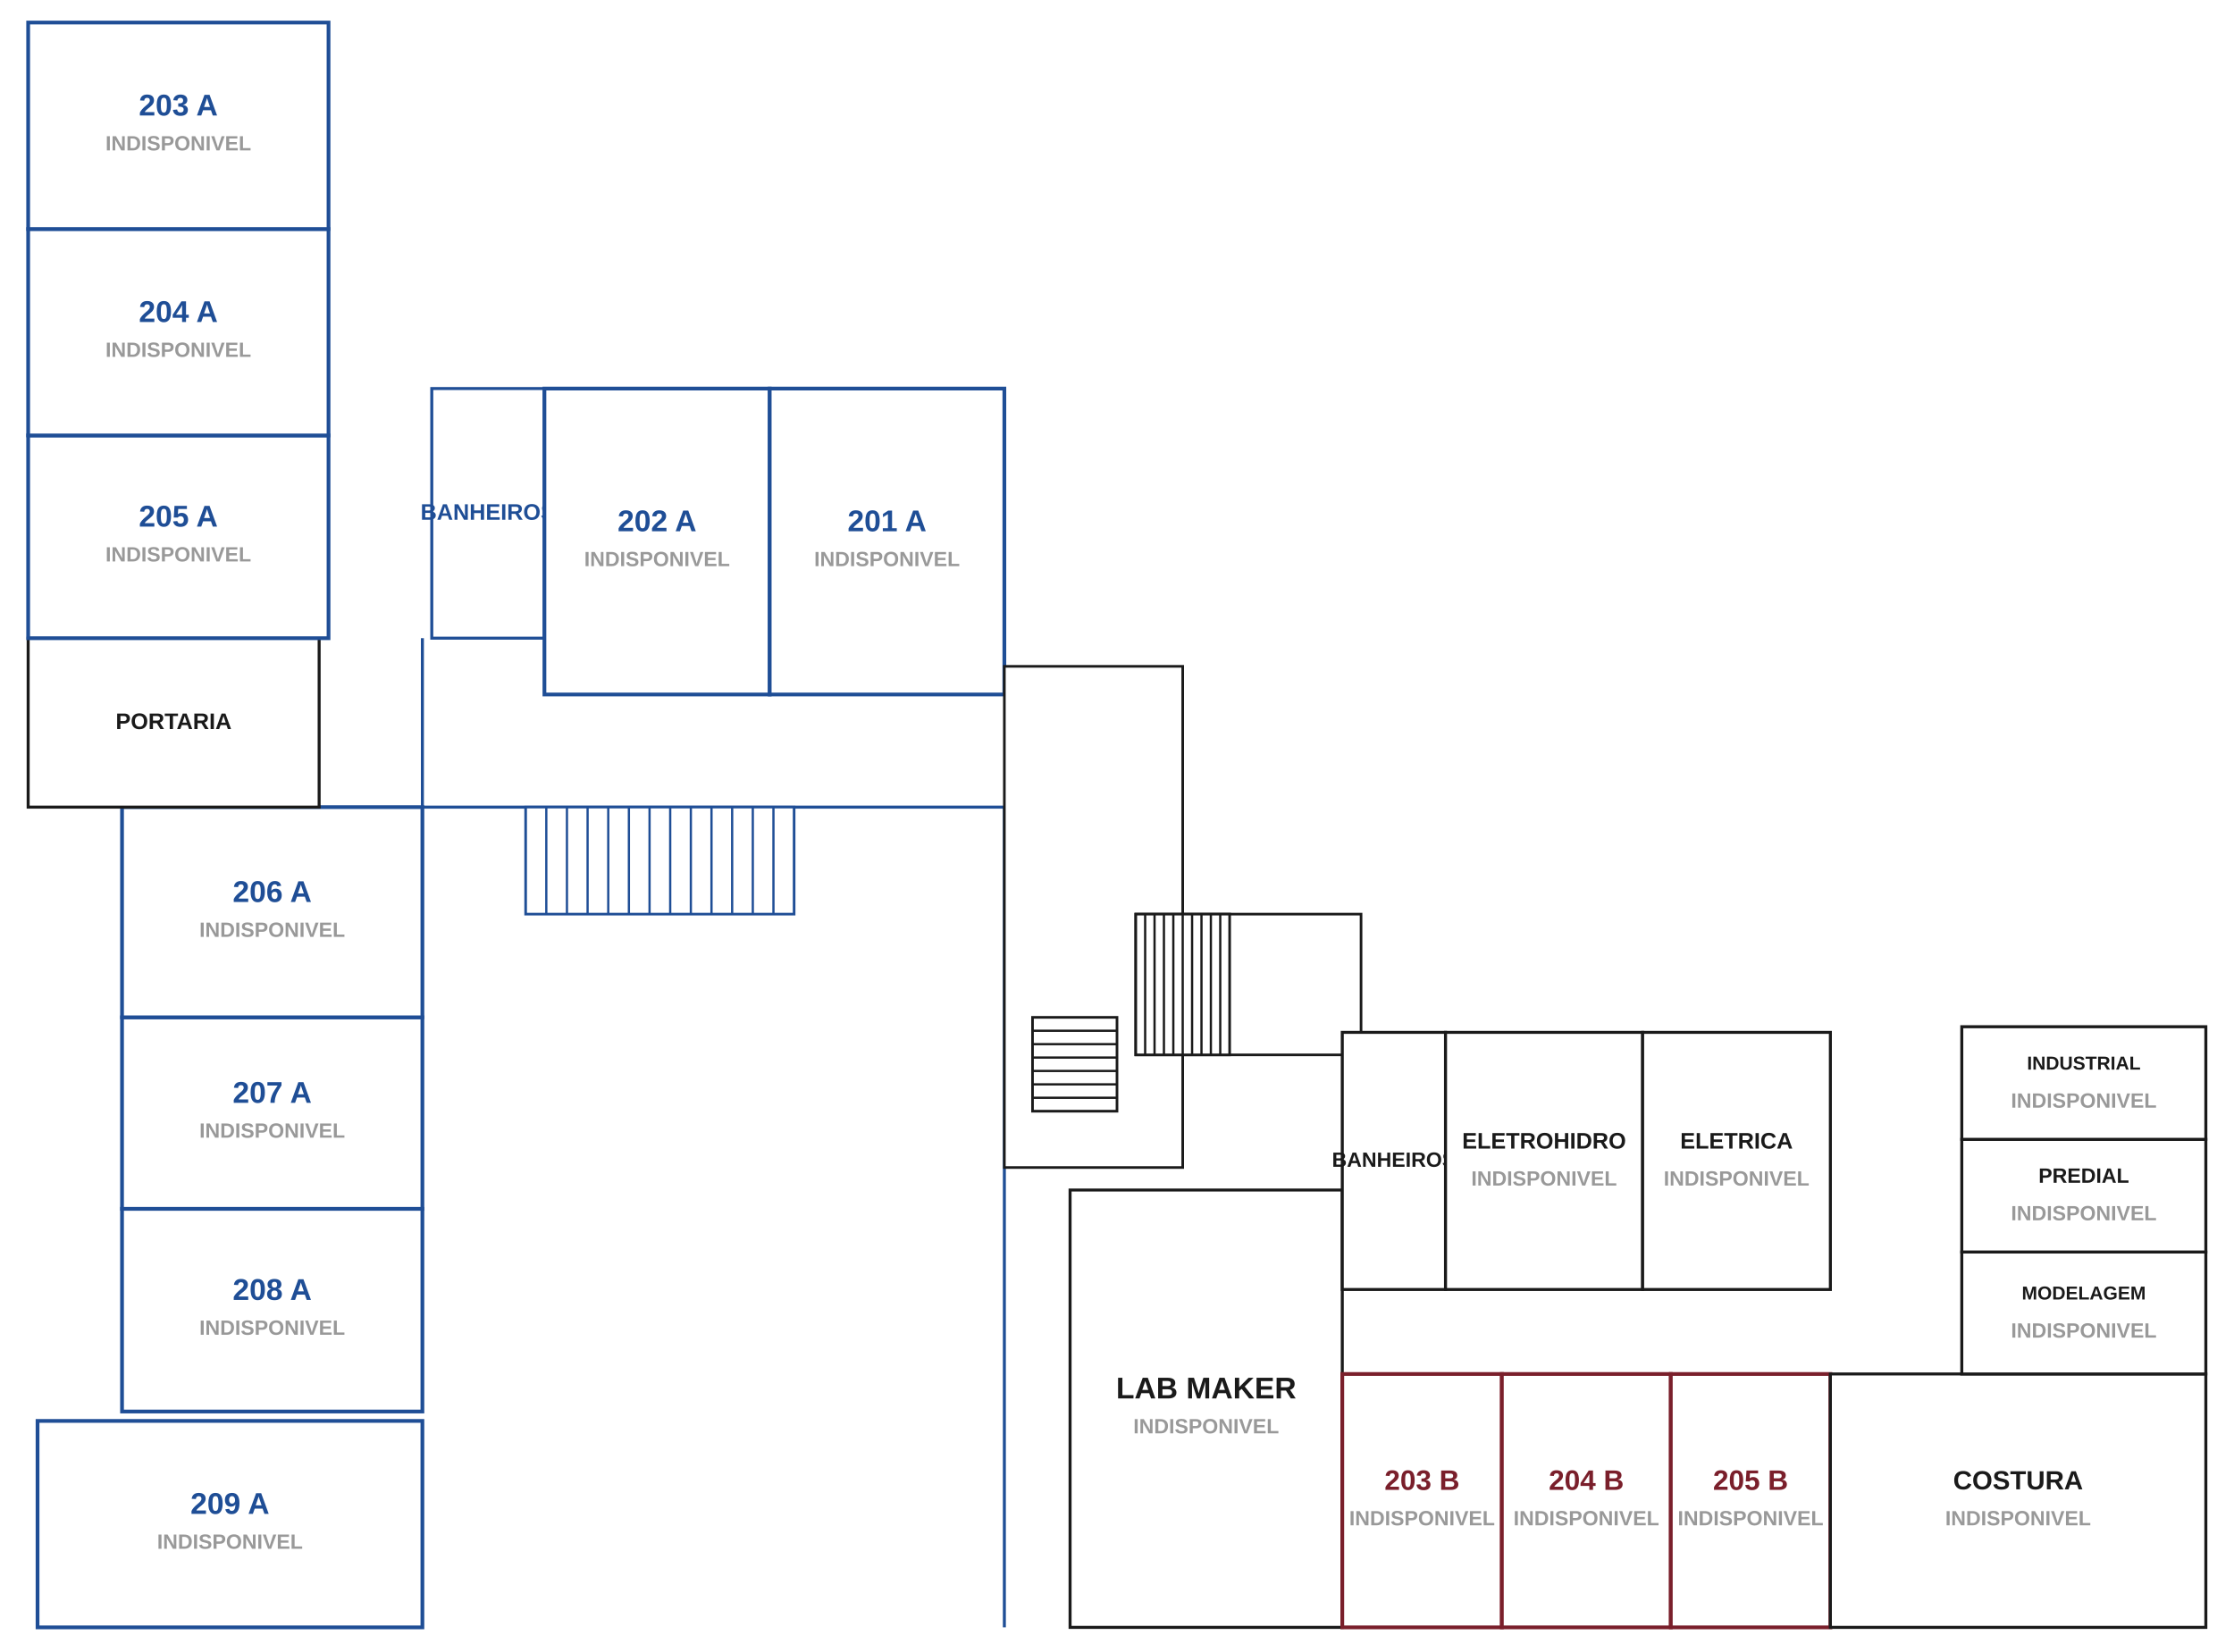
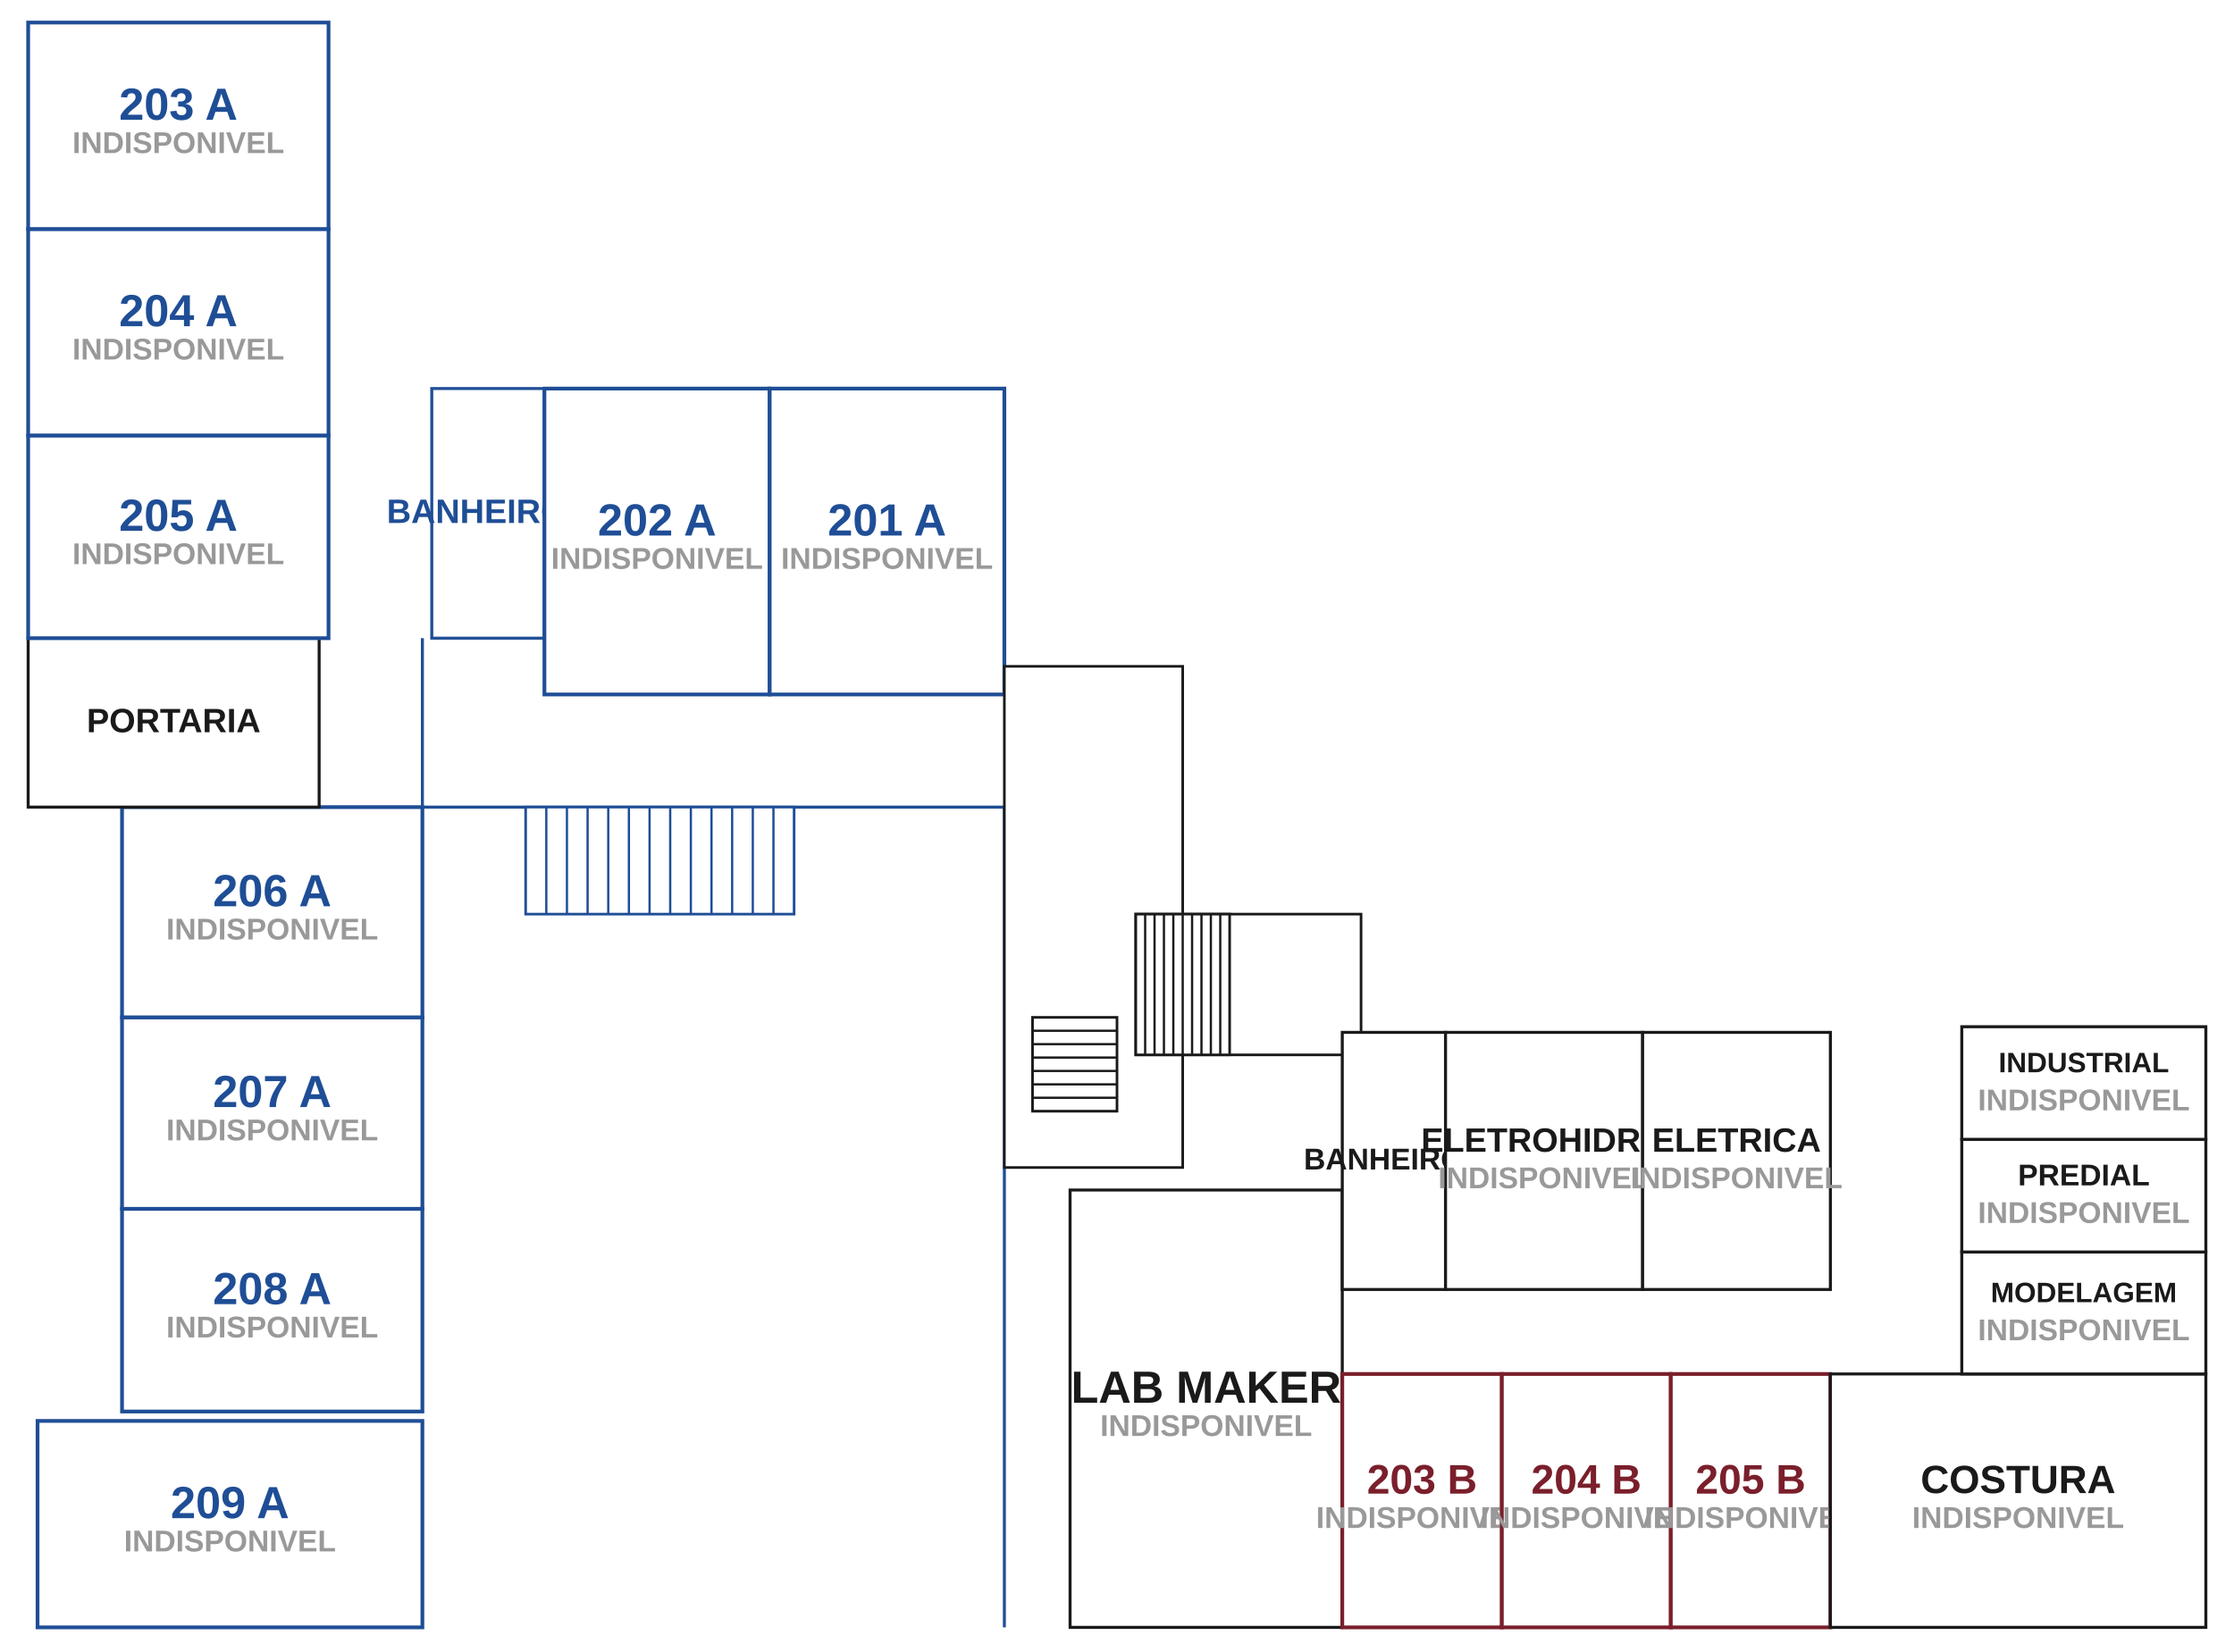
<svg xmlns="http://www.w3.org/2000/svg" viewBox="55 15 1190 880" width="1190" height="880" preserveAspectRatio="xMidYMid meet" font-family="Arial, Helvetica, sans-serif">
  <rect x="0" y="0" width="1280" height="907" fill="white" />
  <g transform="translate(186.5,-186.5) rotate(-90 453.5 640.0)">
    <g id="LAB209A" class="sala-svg lab-room indisponivel">
      <rect x="25" y="75" width="110" height="205" fill="white" stroke="#1f4e96" stroke-width="2" class="lab-rect" />
-       <text x="90.0" y="177.5" fill="#1f4e96" font-size="16" font-weight="bold" font-family="Arial, Helvetica, sans-serif" text-anchor="middle" dominant-baseline="middle" transform="rotate(90 90.0 177.5)">209 A</text>
-       <text id="status-LAB209A" class="status-label" x="70.0" y="177.5" fill="#999" font-size="11" font-weight="bold" font-family="Arial, Helvetica, sans-serif" text-anchor="middle" dominant-baseline="middle" transform="rotate(90 70.0 177.5)">INDISPONIVEL</text>
-       <text id="instrutor-LAB209A" class="instrutor-label" x="54.0" y="177.5" fill="#999" font-size="9" font-family="Arial, Helvetica, sans-serif" text-anchor="middle" dominant-baseline="middle" transform="rotate(90 54.0 177.5)" />
+       <text x="90.0" y="177.5" fill="#1f4e96" font-size="24" font-weight="bold" font-family="Arial, Helvetica, sans-serif" text-anchor="middle" dominant-baseline="middle" transform="rotate(90 90.0 177.5)">209 A</text>
+       <text id="status-LAB209A" class="status-label" x="70.0" y="177.5" fill="#999" font-size="16" font-weight="bold" font-family="Arial, Helvetica, sans-serif" text-anchor="middle" dominant-baseline="middle" transform="rotate(90 70.0 177.5)">INDISPONIVEL</text>
+       <text id="instrutor-LAB209A" class="instrutor-label" x="54.0" y="177.5" fill="#999" font-size="14" font-family="Arial, Helvetica, sans-serif" text-anchor="middle" dominant-baseline="middle" transform="rotate(90 54.0 177.5)" />
    </g>
    <g id="LAB208A" class="sala-svg lab-room indisponivel">
      <rect x="140" y="120" width="108" height="160" fill="white" stroke="#1f4e96" stroke-width="2" class="lab-rect" />
-       <text x="204.0" y="200.0" fill="#1f4e96" font-size="16" font-weight="bold" font-family="Arial, Helvetica, sans-serif" text-anchor="middle" dominant-baseline="middle" transform="rotate(90 204.0 200.0)">208 A</text>
-       <text id="status-LAB208A" class="status-label" x="184.0" y="200.0" fill="#999" font-size="11" font-weight="bold" font-family="Arial, Helvetica, sans-serif" text-anchor="middle" dominant-baseline="middle" transform="rotate(90 184.0 200.0)">INDISPONIVEL</text>
-       <text id="instrutor-LAB208A" class="instrutor-label" x="168.0" y="200.0" fill="#999" font-size="9" font-family="Arial, Helvetica, sans-serif" text-anchor="middle" dominant-baseline="middle" transform="rotate(90 168.0 200.0)" />
+       <text x="204.0" y="200.0" fill="#1f4e96" font-size="24" font-weight="bold" font-family="Arial, Helvetica, sans-serif" text-anchor="middle" dominant-baseline="middle" transform="rotate(90 204.0 200.0)">208 A</text>
+       <text id="status-LAB208A" class="status-label" x="184.0" y="200.0" fill="#999" font-size="16" font-weight="bold" font-family="Arial, Helvetica, sans-serif" text-anchor="middle" dominant-baseline="middle" transform="rotate(90 184.0 200.0)">INDISPONIVEL</text>
+       <text id="instrutor-LAB208A" class="instrutor-label" x="168.0" y="200.0" fill="#999" font-size="14" font-family="Arial, Helvetica, sans-serif" text-anchor="middle" dominant-baseline="middle" transform="rotate(90 168.0 200.0)" />
    </g>
    <g id="LAB207A" class="sala-svg lab-room indisponivel">
      <rect x="248" y="120" width="102" height="160" fill="white" stroke="#1f4e96" stroke-width="2" class="lab-rect" />
-       <text x="309.0" y="200.0" fill="#1f4e96" font-size="16" font-weight="bold" font-family="Arial, Helvetica, sans-serif" text-anchor="middle" dominant-baseline="middle" transform="rotate(90 309.0 200.0)">207 A</text>
-       <text id="status-LAB207A" class="status-label" x="289.0" y="200.0" fill="#999" font-size="11" font-weight="bold" font-family="Arial, Helvetica, sans-serif" text-anchor="middle" dominant-baseline="middle" transform="rotate(90 289.0 200.0)">INDISPONIVEL</text>
-       <text id="instrutor-LAB207A" class="instrutor-label" x="273.0" y="200.0" fill="#999" font-size="9" font-family="Arial, Helvetica, sans-serif" text-anchor="middle" dominant-baseline="middle" transform="rotate(90 273.0 200.0)" />
+       <text x="309.0" y="200.0" fill="#1f4e96" font-size="24" font-weight="bold" font-family="Arial, Helvetica, sans-serif" text-anchor="middle" dominant-baseline="middle" transform="rotate(90 309.0 200.0)">207 A</text>
+       <text id="status-LAB207A" class="status-label" x="289.0" y="200.0" fill="#999" font-size="16" font-weight="bold" font-family="Arial, Helvetica, sans-serif" text-anchor="middle" dominant-baseline="middle" transform="rotate(90 289.0 200.0)">INDISPONIVEL</text>
+       <text id="instrutor-LAB207A" class="instrutor-label" x="273.0" y="200.0" fill="#999" font-size="14" font-family="Arial, Helvetica, sans-serif" text-anchor="middle" dominant-baseline="middle" transform="rotate(90 273.0 200.0)" />
    </g>
    <g id="LAB206A" class="sala-svg lab-room indisponivel">
      <rect x="350" y="120" width="112" height="160" fill="white" stroke="#1f4e96" stroke-width="2" class="lab-rect" />
-       <text x="416.0" y="200.0" fill="#1f4e96" font-size="16" font-weight="bold" font-family="Arial, Helvetica, sans-serif" text-anchor="middle" dominant-baseline="middle" transform="rotate(90 416.0 200.0)">206 A</text>
-       <text id="status-LAB206A" class="status-label" x="396.0" y="200.0" fill="#999" font-size="11" font-weight="bold" font-family="Arial, Helvetica, sans-serif" text-anchor="middle" dominant-baseline="middle" transform="rotate(90 396.0 200.0)">INDISPONIVEL</text>
-       <text id="instrutor-LAB206A" class="instrutor-label" x="380.0" y="200.0" fill="#999" font-size="9" font-family="Arial, Helvetica, sans-serif" text-anchor="middle" dominant-baseline="middle" transform="rotate(90 380.0 200.0)" />
+       <text x="416.0" y="200.0" fill="#1f4e96" font-size="24" font-weight="bold" font-family="Arial, Helvetica, sans-serif" text-anchor="middle" dominant-baseline="middle" transform="rotate(90 416.0 200.0)">206 A</text>
+       <text id="status-LAB206A" class="status-label" x="396.0" y="200.0" fill="#999" font-size="16" font-weight="bold" font-family="Arial, Helvetica, sans-serif" text-anchor="middle" dominant-baseline="middle" transform="rotate(90 396.0 200.0)">INDISPONIVEL</text>
+       <text id="instrutor-LAB206A" class="instrutor-label" x="380.0" y="200.0" fill="#999" font-size="14" font-family="Arial, Helvetica, sans-serif" text-anchor="middle" dominant-baseline="middle" transform="rotate(90 380.0 200.0)" />
    </g>
    <g class="sala-svg sala-fixa">
      <rect x="462" y="70" width="90" height="155" fill="white" stroke="#1a1a1a" stroke-width="1.6" />
-       <text x="507.0" y="147.5" fill="#1a1a1a" font-size="12" font-weight="bold" font-family="Arial, Helvetica, sans-serif" text-anchor="middle" dominant-baseline="middle" transform="rotate(90 507.0 147.5)">PORTARIA</text>
+       <text x="507.0" y="147.5" fill="#1a1a1a" font-size="18" font-weight="bold" font-family="Arial, Helvetica, sans-serif" text-anchor="middle" dominant-baseline="middle" transform="rotate(90 507.0 147.5)">PORTARIA</text>
    </g>
    <g id="LAB205A" class="sala-svg lab-room indisponivel">
      <rect x="552" y="70" width="108" height="160" fill="white" stroke="#1f4e96" stroke-width="2" class="lab-rect" />
-       <text x="616.0" y="150.0" fill="#1f4e96" font-size="16" font-weight="bold" font-family="Arial, Helvetica, sans-serif" text-anchor="middle" dominant-baseline="middle" transform="rotate(90 616.0 150.0)">205 A</text>
-       <text id="status-LAB205A" class="status-label" x="596.0" y="150.0" fill="#999" font-size="11" font-weight="bold" font-family="Arial, Helvetica, sans-serif" text-anchor="middle" dominant-baseline="middle" transform="rotate(90 596.0 150.0)">INDISPONIVEL</text>
-       <text id="instrutor-LAB205A" class="instrutor-label" x="580.0" y="150.0" fill="#999" font-size="9" font-family="Arial, Helvetica, sans-serif" text-anchor="middle" dominant-baseline="middle" transform="rotate(90 580.0 150.0)" />
+       <text x="616.0" y="150.0" fill="#1f4e96" font-size="24" font-weight="bold" font-family="Arial, Helvetica, sans-serif" text-anchor="middle" dominant-baseline="middle" transform="rotate(90 616.0 150.0)">205 A</text>
+       <text id="status-LAB205A" class="status-label" x="596.0" y="150.0" fill="#999" font-size="16" font-weight="bold" font-family="Arial, Helvetica, sans-serif" text-anchor="middle" dominant-baseline="middle" transform="rotate(90 596.0 150.0)">INDISPONIVEL</text>
+       <text id="instrutor-LAB205A" class="instrutor-label" x="580.0" y="150.0" fill="#999" font-size="14" font-family="Arial, Helvetica, sans-serif" text-anchor="middle" dominant-baseline="middle" transform="rotate(90 580.0 150.0)" />
    </g>
    <g id="LAB204A" class="sala-svg lab-room indisponivel">
      <rect x="660" y="70" width="110" height="160" fill="white" stroke="#1f4e96" stroke-width="2" class="lab-rect" />
-       <text x="725.0" y="150.0" fill="#1f4e96" font-size="16" font-weight="bold" font-family="Arial, Helvetica, sans-serif" text-anchor="middle" dominant-baseline="middle" transform="rotate(90 725.0 150.0)">204 A</text>
-       <text id="status-LAB204A" class="status-label" x="705.0" y="150.0" fill="#999" font-size="11" font-weight="bold" font-family="Arial, Helvetica, sans-serif" text-anchor="middle" dominant-baseline="middle" transform="rotate(90 705.0 150.0)">INDISPONIVEL</text>
-       <text id="instrutor-LAB204A" class="instrutor-label" x="689.0" y="150.0" fill="#999" font-size="9" font-family="Arial, Helvetica, sans-serif" text-anchor="middle" dominant-baseline="middle" transform="rotate(90 689.0 150.0)" />
+       <text x="725.0" y="150.0" fill="#1f4e96" font-size="24" font-weight="bold" font-family="Arial, Helvetica, sans-serif" text-anchor="middle" dominant-baseline="middle" transform="rotate(90 725.0 150.0)">204 A</text>
+       <text id="status-LAB204A" class="status-label" x="705.0" y="150.0" fill="#999" font-size="16" font-weight="bold" font-family="Arial, Helvetica, sans-serif" text-anchor="middle" dominant-baseline="middle" transform="rotate(90 705.0 150.0)">INDISPONIVEL</text>
+       <text id="instrutor-LAB204A" class="instrutor-label" x="689.0" y="150.0" fill="#999" font-size="14" font-family="Arial, Helvetica, sans-serif" text-anchor="middle" dominant-baseline="middle" transform="rotate(90 689.0 150.0)" />
    </g>
    <g id="LAB203A" class="sala-svg lab-room indisponivel">
      <rect x="770" y="70" width="110" height="160" fill="white" stroke="#1f4e96" stroke-width="2" class="lab-rect" />
-       <text x="835.0" y="150.0" fill="#1f4e96" font-size="16" font-weight="bold" font-family="Arial, Helvetica, sans-serif" text-anchor="middle" dominant-baseline="middle" transform="rotate(90 835.0 150.0)">203 A</text>
-       <text id="status-LAB203A" class="status-label" x="815.0" y="150.0" fill="#999" font-size="11" font-weight="bold" font-family="Arial, Helvetica, sans-serif" text-anchor="middle" dominant-baseline="middle" transform="rotate(90 815.0 150.0)">INDISPONIVEL</text>
-       <text id="instrutor-LAB203A" class="instrutor-label" x="799.0" y="150.0" fill="#999" font-size="9" font-family="Arial, Helvetica, sans-serif" text-anchor="middle" dominant-baseline="middle" transform="rotate(90 799.0 150.0)" />
+       <text x="835.0" y="150.0" fill="#1f4e96" font-size="24" font-weight="bold" font-family="Arial, Helvetica, sans-serif" text-anchor="middle" dominant-baseline="middle" transform="rotate(90 835.0 150.0)">203 A</text>
+       <text id="status-LAB203A" class="status-label" x="815.0" y="150.0" fill="#999" font-size="16" font-weight="bold" font-family="Arial, Helvetica, sans-serif" text-anchor="middle" dominant-baseline="middle" transform="rotate(90 815.0 150.0)">INDISPONIVEL</text>
+       <text id="instrutor-LAB203A" class="instrutor-label" x="799.0" y="150.0" fill="#999" font-size="14" font-family="Arial, Helvetica, sans-serif" text-anchor="middle" dominant-baseline="middle" transform="rotate(90 799.0 150.0)" />
    </g>
    <g class="sala-svg sala-fixa">
      <rect x="552" y="285" width="133" height="60" fill="white" stroke="#1f4e96" stroke-width="1.6" />
-       <text x="618.5" y="315.0" fill="#1f4e96" font-size="12" font-weight="bold" font-family="Arial, Helvetica, sans-serif" text-anchor="middle" dominant-baseline="middle" transform="rotate(90 618.5 315.0)">BANHEIROS</text>
+       <text x="618.5" y="315.0" fill="#1f4e96" font-size="18" font-weight="bold" font-family="Arial, Helvetica, sans-serif" text-anchor="middle" dominant-baseline="middle" transform="rotate(90 618.5 315.0)">BANHEIROS</text>
    </g>
    <g id="LAB202A" class="sala-svg lab-room indisponivel">
      <rect x="522" y="345" width="163" height="120" fill="white" stroke="#1f4e96" stroke-width="2" class="lab-rect" />
-       <text x="613.5" y="405.0" fill="#1f4e96" font-size="16" font-weight="bold" font-family="Arial, Helvetica, sans-serif" text-anchor="middle" dominant-baseline="middle" transform="rotate(90 613.5 405.0)">202 A</text>
-       <text id="status-LAB202A" class="status-label" x="593.5" y="405.0" fill="#999" font-size="11" font-weight="bold" font-family="Arial, Helvetica, sans-serif" text-anchor="middle" dominant-baseline="middle" transform="rotate(90 593.5 405.0)">INDISPONIVEL</text>
-       <text id="instrutor-LAB202A" class="instrutor-label" x="577.5" y="405.0" fill="#999" font-size="9" font-family="Arial, Helvetica, sans-serif" text-anchor="middle" dominant-baseline="middle" transform="rotate(90 577.5 405.0)" />
+       <text x="613.5" y="405.0" fill="#1f4e96" font-size="24" font-weight="bold" font-family="Arial, Helvetica, sans-serif" text-anchor="middle" dominant-baseline="middle" transform="rotate(90 613.5 405.0)">202 A</text>
+       <text id="status-LAB202A" class="status-label" x="593.5" y="405.0" fill="#999" font-size="16" font-weight="bold" font-family="Arial, Helvetica, sans-serif" text-anchor="middle" dominant-baseline="middle" transform="rotate(90 593.5 405.0)">INDISPONIVEL</text>
+       <text id="instrutor-LAB202A" class="instrutor-label" x="577.5" y="405.0" fill="#999" font-size="14" font-family="Arial, Helvetica, sans-serif" text-anchor="middle" dominant-baseline="middle" transform="rotate(90 577.5 405.0)" />
    </g>
    <g id="LAB201A" class="sala-svg lab-room indisponivel">
      <rect x="522" y="465" width="163" height="125" fill="white" stroke="#1f4e96" stroke-width="2" class="lab-rect" />
-       <text x="613.5" y="527.5" fill="#1f4e96" font-size="16" font-weight="bold" font-family="Arial, Helvetica, sans-serif" text-anchor="middle" dominant-baseline="middle" transform="rotate(90 613.5 527.5)">201 A</text>
-       <text id="status-LAB201A" class="status-label" x="593.5" y="527.5" fill="#999" font-size="11" font-weight="bold" font-family="Arial, Helvetica, sans-serif" text-anchor="middle" dominant-baseline="middle" transform="rotate(90 593.5 527.5)">INDISPONIVEL</text>
-       <text id="instrutor-LAB201A" class="instrutor-label" x="577.5" y="527.5" fill="#999" font-size="9" font-family="Arial, Helvetica, sans-serif" text-anchor="middle" dominant-baseline="middle" transform="rotate(90 577.5 527.5)" />
+       <text x="613.5" y="527.5" fill="#1f4e96" font-size="24" font-weight="bold" font-family="Arial, Helvetica, sans-serif" text-anchor="middle" dominant-baseline="middle" transform="rotate(90 613.5 527.5)">201 A</text>
+       <text id="status-LAB201A" class="status-label" x="593.5" y="527.5" fill="#999" font-size="16" font-weight="bold" font-family="Arial, Helvetica, sans-serif" text-anchor="middle" dominant-baseline="middle" transform="rotate(90 593.5 527.5)">INDISPONIVEL</text>
+       <text id="instrutor-LAB201A" class="instrutor-label" x="577.5" y="527.5" fill="#999" font-size="14" font-family="Arial, Helvetica, sans-serif" text-anchor="middle" dominant-baseline="middle" transform="rotate(90 577.5 527.5)" />
    </g>
    <polyline points="462,280 462,590 25,590" fill="none" stroke="#1f4e96" stroke-width="1.6" />
    <polyline points="462,280 552,280" fill="none" stroke="#1f4e96" stroke-width="1.6" />
    <rect x="405" y="335" width="57" height="143" fill="white" stroke="#1f4e96" stroke-width="1.4" />
    <line x1="405" y1="346.0" x2="462" y2="346.0" stroke="#1f4e96" stroke-width="1.2" />
    <line x1="405" y1="357.0" x2="462" y2="357.0" stroke="#1f4e96" stroke-width="1.2" />
    <line x1="405" y1="368.0" x2="462" y2="368.0" stroke="#1f4e96" stroke-width="1.2" />
    <line x1="405" y1="379.0" x2="462" y2="379.0" stroke="#1f4e96" stroke-width="1.2" />
    <line x1="405" y1="390.0" x2="462" y2="390.0" stroke="#1f4e96" stroke-width="1.2" />
    <line x1="405" y1="401.0" x2="462" y2="401.0" stroke="#1f4e96" stroke-width="1.2" />
    <line x1="405" y1="412.0" x2="462" y2="412.0" stroke="#1f4e96" stroke-width="1.2" />
    <line x1="405" y1="423.0" x2="462" y2="423.0" stroke="#1f4e96" stroke-width="1.2" />
    <line x1="405" y1="434.0" x2="462" y2="434.0" stroke="#1f4e96" stroke-width="1.2" />
    <line x1="405" y1="445.0" x2="462" y2="445.0" stroke="#1f4e96" stroke-width="1.2" />
    <line x1="405" y1="456.0" x2="462" y2="456.0" stroke="#1f4e96" stroke-width="1.2" />
    <line x1="405" y1="467.0" x2="462" y2="467.0" stroke="#1f4e96" stroke-width="1.2" />
    <rect x="270" y="590" width="267" height="95" fill="white" stroke="#1a1a1a" stroke-width="1.4" />
    <rect x="330" y="660" width="75" height="120" fill="white" stroke="#1a1a1a" stroke-width="1.4" />
    <rect x="300" y="605" width="50" height="45" fill="white" stroke="#1a1a1a" stroke-width="1.4" />
    <line x1="307.143" y1="605" x2="307.143" y2="650" stroke="#1a1a1a" stroke-width="1.2" />
    <line x1="314.286" y1="605" x2="314.286" y2="650" stroke="#1a1a1a" stroke-width="1.2" />
    <line x1="321.429" y1="605" x2="321.429" y2="650" stroke="#1a1a1a" stroke-width="1.2" />
    <line x1="328.571" y1="605" x2="328.571" y2="650" stroke="#1a1a1a" stroke-width="1.2" />
    <line x1="335.714" y1="605" x2="335.714" y2="650" stroke="#1a1a1a" stroke-width="1.2" />
    <line x1="342.857" y1="605" x2="342.857" y2="650" stroke="#1a1a1a" stroke-width="1.2" />
    <rect x="330" y="660" width="75" height="50" fill="white" stroke="#1a1a1a" stroke-width="1.4" />
    <line x1="330" y1="665.0" x2="405" y2="665.0" stroke="#1a1a1a" stroke-width="1.2" />
    <line x1="330" y1="670.0" x2="405" y2="670.0" stroke="#1a1a1a" stroke-width="1.2" />
    <line x1="330" y1="675.0" x2="405" y2="675.0" stroke="#1a1a1a" stroke-width="1.2" />
    <line x1="330" y1="680.0" x2="405" y2="680.0" stroke="#1a1a1a" stroke-width="1.2" />
    <line x1="330" y1="685.0" x2="405" y2="685.0" stroke="#1a1a1a" stroke-width="1.2" />
    <line x1="330" y1="690.0" x2="405" y2="690.0" stroke="#1a1a1a" stroke-width="1.2" />
    <line x1="330" y1="695.0" x2="405" y2="695.0" stroke="#1a1a1a" stroke-width="1.2" />
    <line x1="330" y1="700.0" x2="405" y2="700.0" stroke="#1a1a1a" stroke-width="1.2" />
    <line x1="330" y1="705.0" x2="405" y2="705.0" stroke="#1a1a1a" stroke-width="1.2" />
    <g id="LABMAKER" class="sala-svg lab-room indisponivel">
      <rect x="25" y="625" width="233" height="145" fill="white" stroke="#1a1a1a" stroke-width="1.6" class="lab-rect" />
-       <text x="151.5" y="697.5" fill="#1a1a1a" font-size="16" font-weight="bold" font-family="Arial, Helvetica, sans-serif" text-anchor="middle" dominant-baseline="middle" transform="rotate(90 151.5 697.5)">LAB MAKER</text>
-       <text id="status-LABMAKER" class="status-label" x="131.5" y="697.5" fill="#999" font-size="11" font-weight="bold" font-family="Arial, Helvetica, sans-serif" text-anchor="middle" dominant-baseline="middle" transform="rotate(90 131.5 697.5)">INDISPONIVEL</text>
-       <text id="instrutor-LABMAKER" class="instrutor-label" x="115.5" y="697.5" fill="#999" font-size="9" font-family="Arial, Helvetica, sans-serif" text-anchor="middle" dominant-baseline="middle" transform="rotate(90 115.5 697.5)" />
+       <text x="151.5" y="697.5" fill="#1a1a1a" font-size="24" font-weight="bold" font-family="Arial, Helvetica, sans-serif" text-anchor="middle" dominant-baseline="middle" transform="rotate(90 151.5 697.5)">LAB MAKER</text>
+       <text id="status-LABMAKER" class="status-label" x="131.5" y="697.5" fill="#999" font-size="16" font-weight="bold" font-family="Arial, Helvetica, sans-serif" text-anchor="middle" dominant-baseline="middle" transform="rotate(90 131.5 697.5)">INDISPONIVEL</text>
+       <text id="instrutor-LABMAKER" class="instrutor-label" x="115.5" y="697.5" fill="#999" font-size="14" font-family="Arial, Helvetica, sans-serif" text-anchor="middle" dominant-baseline="middle" transform="rotate(90 115.5 697.5)" />
    </g>
    <g id="LAB203B" class="sala-svg lab-room indisponivel">
      <rect x="25" y="770" width="135" height="85" fill="white" stroke="#7a1f2b" stroke-width="2" class="lab-rect" />
-       <text x="102.5" y="812.5" fill="#7a1f2b" font-size="15" font-weight="bold" font-family="Arial, Helvetica, sans-serif" text-anchor="middle" dominant-baseline="middle" transform="rotate(90 102.5 812.5)">203 B</text>
-       <text id="status-LAB203B" class="status-label" x="82.5" y="812.5" fill="#999" font-size="11" font-weight="bold" font-family="Arial, Helvetica, sans-serif" text-anchor="middle" dominant-baseline="middle" transform="rotate(90 82.5 812.5)">INDISPONIVEL</text>
-       <text id="instrutor-LAB203B" class="instrutor-label" x="66.5" y="812.5" fill="#999" font-size="9" font-family="Arial, Helvetica, sans-serif" text-anchor="middle" dominant-baseline="middle" transform="rotate(90 66.5 812.5)" />
+       <text x="102.5" y="812.5" fill="#7a1f2b" font-size="22" font-weight="bold" font-family="Arial, Helvetica, sans-serif" text-anchor="middle" dominant-baseline="middle" transform="rotate(90 102.5 812.5)">203 B</text>
+       <text id="status-LAB203B" class="status-label" x="82.5" y="812.5" fill="#999" font-size="16" font-weight="bold" font-family="Arial, Helvetica, sans-serif" text-anchor="middle" dominant-baseline="middle" transform="rotate(90 82.5 812.5)">INDISPONIVEL</text>
+       <text id="instrutor-LAB203B" class="instrutor-label" x="66.5" y="812.5" fill="#999" font-size="14" font-family="Arial, Helvetica, sans-serif" text-anchor="middle" dominant-baseline="middle" transform="rotate(90 66.5 812.5)" />
    </g>
    <g id="LAB204B" class="sala-svg lab-room indisponivel">
      <rect x="25" y="855" width="135" height="90" fill="white" stroke="#7a1f2b" stroke-width="2" class="lab-rect" />
-       <text x="102.5" y="900.0" fill="#7a1f2b" font-size="15" font-weight="bold" font-family="Arial, Helvetica, sans-serif" text-anchor="middle" dominant-baseline="middle" transform="rotate(90 102.5 900.0)">204 B</text>
-       <text id="status-LAB204B" class="status-label" x="82.5" y="900.0" fill="#999" font-size="11" font-weight="bold" font-family="Arial, Helvetica, sans-serif" text-anchor="middle" dominant-baseline="middle" transform="rotate(90 82.5 900.0)">INDISPONIVEL</text>
-       <text id="instrutor-LAB204B" class="instrutor-label" x="66.5" y="900.0" fill="#999" font-size="9" font-family="Arial, Helvetica, sans-serif" text-anchor="middle" dominant-baseline="middle" transform="rotate(90 66.5 900.0)" />
+       <text x="102.5" y="900.0" fill="#7a1f2b" font-size="22" font-weight="bold" font-family="Arial, Helvetica, sans-serif" text-anchor="middle" dominant-baseline="middle" transform="rotate(90 102.5 900.0)">204 B</text>
+       <text id="status-LAB204B" class="status-label" x="82.5" y="900.0" fill="#999" font-size="16" font-weight="bold" font-family="Arial, Helvetica, sans-serif" text-anchor="middle" dominant-baseline="middle" transform="rotate(90 82.5 900.0)">INDISPONIVEL</text>
+       <text id="instrutor-LAB204B" class="instrutor-label" x="66.5" y="900.0" fill="#999" font-size="14" font-family="Arial, Helvetica, sans-serif" text-anchor="middle" dominant-baseline="middle" transform="rotate(90 66.5 900.0)" />
    </g>
    <g id="LAB205B" class="sala-svg lab-room indisponivel">
      <rect x="25" y="945" width="135" height="85" fill="white" stroke="#7a1f2b" stroke-width="2" class="lab-rect" />
-       <text x="102.5" y="987.5" fill="#7a1f2b" font-size="15" font-weight="bold" font-family="Arial, Helvetica, sans-serif" text-anchor="middle" dominant-baseline="middle" transform="rotate(90 102.5 987.5)">205 B</text>
-       <text id="status-LAB205B" class="status-label" x="82.5" y="987.5" fill="#999" font-size="11" font-weight="bold" font-family="Arial, Helvetica, sans-serif" text-anchor="middle" dominant-baseline="middle" transform="rotate(90 82.5 987.5)">INDISPONIVEL</text>
-       <text id="instrutor-LAB205B" class="instrutor-label" x="66.5" y="987.5" fill="#999" font-size="9" font-family="Arial, Helvetica, sans-serif" text-anchor="middle" dominant-baseline="middle" transform="rotate(90 66.5 987.5)" />
+       <text x="102.5" y="987.5" fill="#7a1f2b" font-size="22" font-weight="bold" font-family="Arial, Helvetica, sans-serif" text-anchor="middle" dominant-baseline="middle" transform="rotate(90 102.5 987.5)">205 B</text>
+       <text id="status-LAB205B" class="status-label" x="82.5" y="987.5" fill="#999" font-size="16" font-weight="bold" font-family="Arial, Helvetica, sans-serif" text-anchor="middle" dominant-baseline="middle" transform="rotate(90 82.5 987.5)">INDISPONIVEL</text>
+       <text id="instrutor-LAB205B" class="instrutor-label" x="66.5" y="987.5" fill="#999" font-size="14" font-family="Arial, Helvetica, sans-serif" text-anchor="middle" dominant-baseline="middle" transform="rotate(90 66.5 987.5)" />
    </g>
    <g class="sala-svg sala-fixa">
      <rect x="205" y="770" width="137" height="55" fill="white" stroke="#1a1a1a" stroke-width="1.6" />
-       <text x="273.5" y="797.5" fill="#1a1a1a" font-size="11" font-weight="bold" font-family="Arial, Helvetica, sans-serif" text-anchor="middle" dominant-baseline="middle" transform="rotate(90 273.5 797.5)">BANHEIROS</text>
+       <text x="273.5" y="797.5" fill="#1a1a1a" font-size="16" font-weight="bold" font-family="Arial, Helvetica, sans-serif" text-anchor="middle" dominant-baseline="middle" transform="rotate(90 273.5 797.5)">BANHEIROS</text>
    </g>
    <g id="ELETROHIDRO" class="sala-svg lab-room indisponivel">
      <rect x="205" y="825" width="137" height="105" fill="white" stroke="#1a1a1a" stroke-width="1.6" class="lab-rect" />
-       <text x="283.5" y="877.5" fill="#1a1a1a" font-size="12" font-weight="bold" font-family="Arial, Helvetica, sans-serif" text-anchor="middle" dominant-baseline="middle" transform="rotate(90 283.5 877.5)">ELETROHIDRO</text>
-       <text id="status-ELETROHIDRO" class="status-label" x="263.5" y="877.5" fill="#999" font-size="11" font-weight="bold" font-family="Arial, Helvetica, sans-serif" text-anchor="middle" dominant-baseline="middle" transform="rotate(90 263.5 877.5)">INDISPONIVEL</text>
-       <text id="instrutor-ELETROHIDRO" class="instrutor-label" x="247.5" y="877.5" fill="#999" font-size="9" font-family="Arial, Helvetica, sans-serif" text-anchor="middle" dominant-baseline="middle" transform="rotate(90 247.5 877.5)" />
+       <text x="283.5" y="877.5" fill="#1a1a1a" font-size="18" font-weight="bold" font-family="Arial, Helvetica, sans-serif" text-anchor="middle" dominant-baseline="middle" transform="rotate(90 283.5 877.5)">ELETROHIDRO</text>
+       <text id="status-ELETROHIDRO" class="status-label" x="263.5" y="877.5" fill="#999" font-size="16" font-weight="bold" font-family="Arial, Helvetica, sans-serif" text-anchor="middle" dominant-baseline="middle" transform="rotate(90 263.5 877.5)">INDISPONIVEL</text>
+       <text id="instrutor-ELETROHIDRO" class="instrutor-label" x="247.5" y="877.5" fill="#999" font-size="14" font-family="Arial, Helvetica, sans-serif" text-anchor="middle" dominant-baseline="middle" transform="rotate(90 247.5 877.5)" />
    </g>
    <g id="ELETRICA" class="sala-svg lab-room indisponivel">
      <rect x="205" y="930" width="137" height="100" fill="white" stroke="#1a1a1a" stroke-width="1.6" class="lab-rect" />
-       <text x="283.5" y="980.0" fill="#1a1a1a" font-size="12" font-weight="bold" font-family="Arial, Helvetica, sans-serif" text-anchor="middle" dominant-baseline="middle" transform="rotate(90 283.5 980.0)">ELETRICA</text>
-       <text id="status-ELETRICA" class="status-label" x="263.5" y="980.0" fill="#999" font-size="11" font-weight="bold" font-family="Arial, Helvetica, sans-serif" text-anchor="middle" dominant-baseline="middle" transform="rotate(90 263.5 980.0)">INDISPONIVEL</text>
-       <text id="instrutor-ELETRICA" class="instrutor-label" x="247.5" y="980.0" fill="#999" font-size="9" font-family="Arial, Helvetica, sans-serif" text-anchor="middle" dominant-baseline="middle" transform="rotate(90 247.5 980.0)" />
+       <text x="283.5" y="980.0" fill="#1a1a1a" font-size="18" font-weight="bold" font-family="Arial, Helvetica, sans-serif" text-anchor="middle" dominant-baseline="middle" transform="rotate(90 283.5 980.0)">ELETRICA</text>
+       <text id="status-ELETRICA" class="status-label" x="263.5" y="980.0" fill="#999" font-size="16" font-weight="bold" font-family="Arial, Helvetica, sans-serif" text-anchor="middle" dominant-baseline="middle" transform="rotate(90 263.5 980.0)">INDISPONIVEL</text>
+       <text id="instrutor-ELETRICA" class="instrutor-label" x="247.5" y="980.0" fill="#999" font-size="14" font-family="Arial, Helvetica, sans-serif" text-anchor="middle" dominant-baseline="middle" transform="rotate(90 247.5 980.0)" />
    </g>
    <g id="COSTURA" class="sala-svg lab-room indisponivel">
      <rect x="25" y="1030" width="135" height="200" fill="white" stroke="#1a1a1a" stroke-width="1.6" class="lab-rect" />
-       <text x="102.5" y="1130.0" fill="#1a1a1a" font-size="14" font-weight="bold" font-family="Arial, Helvetica, sans-serif" text-anchor="middle" dominant-baseline="middle" transform="rotate(90 102.5 1130.0)">COSTURA</text>
-       <text id="status-COSTURA" class="status-label" x="82.5" y="1130.0" fill="#999" font-size="11" font-weight="bold" font-family="Arial, Helvetica, sans-serif" text-anchor="middle" dominant-baseline="middle" transform="rotate(90 82.5 1130.0)">INDISPONIVEL</text>
-       <text id="instrutor-COSTURA" class="instrutor-label" x="66.5" y="1130.0" fill="#999" font-size="9" font-family="Arial, Helvetica, sans-serif" text-anchor="middle" dominant-baseline="middle" transform="rotate(90 66.5 1130.0)" />
+       <text x="102.5" y="1130.0" fill="#1a1a1a" font-size="21" font-weight="bold" font-family="Arial, Helvetica, sans-serif" text-anchor="middle" dominant-baseline="middle" transform="rotate(90 102.5 1130.0)">COSTURA</text>
+       <text id="status-COSTURA" class="status-label" x="82.5" y="1130.0" fill="#999" font-size="16" font-weight="bold" font-family="Arial, Helvetica, sans-serif" text-anchor="middle" dominant-baseline="middle" transform="rotate(90 82.5 1130.0)">INDISPONIVEL</text>
+       <text id="instrutor-COSTURA" class="instrutor-label" x="66.5" y="1130.0" fill="#999" font-size="14" font-family="Arial, Helvetica, sans-serif" text-anchor="middle" dominant-baseline="middle" transform="rotate(90 66.5 1130.0)" />
    </g>
    <g id="MODELAGEM" class="sala-svg lab-room indisponivel">
      <rect x="160" y="1100" width="65" height="130" fill="white" stroke="#1a1a1a" stroke-width="1.6" class="lab-rect" />
-       <text x="202.5" y="1165.0" fill="#1a1a1a" font-size="10" font-weight="bold" font-family="Arial, Helvetica, sans-serif" text-anchor="middle" dominant-baseline="middle" transform="rotate(90 202.5 1165.0)">MODELAGEM</text>
-       <text id="status-MODELAGEM" class="status-label" x="182.5" y="1165.0" fill="#999" font-size="11" font-weight="bold" font-family="Arial, Helvetica, sans-serif" text-anchor="middle" dominant-baseline="middle" transform="rotate(90 182.5 1165.0)">INDISPONIVEL</text>
-       <text id="instrutor-MODELAGEM" class="instrutor-label" x="166.5" y="1165.0" fill="#999" font-size="9" font-family="Arial, Helvetica, sans-serif" text-anchor="middle" dominant-baseline="middle" transform="rotate(90 166.5 1165.0)" />
+       <text x="202.5" y="1165.0" fill="#1a1a1a" font-size="15" font-weight="bold" font-family="Arial, Helvetica, sans-serif" text-anchor="middle" dominant-baseline="middle" transform="rotate(90 202.5 1165.0)">MODELAGEM</text>
+       <text id="status-MODELAGEM" class="status-label" x="182.5" y="1165.0" fill="#999" font-size="16" font-weight="bold" font-family="Arial, Helvetica, sans-serif" text-anchor="middle" dominant-baseline="middle" transform="rotate(90 182.5 1165.0)">INDISPONIVEL</text>
+       <text id="instrutor-MODELAGEM" class="instrutor-label" x="166.5" y="1165.0" fill="#999" font-size="14" font-family="Arial, Helvetica, sans-serif" text-anchor="middle" dominant-baseline="middle" transform="rotate(90 166.5 1165.0)" />
    </g>
    <g id="PREDIAL" class="sala-svg lab-room indisponivel">
      <rect x="225" y="1100" width="60" height="130" fill="white" stroke="#1a1a1a" stroke-width="1.6" class="lab-rect" />
-       <text x="265.0" y="1165.0" fill="#1a1a1a" font-size="11" font-weight="bold" font-family="Arial, Helvetica, sans-serif" text-anchor="middle" dominant-baseline="middle" transform="rotate(90 265.0 1165.0)">PREDIAL</text>
-       <text id="status-PREDIAL" class="status-label" x="245.0" y="1165.0" fill="#999" font-size="11" font-weight="bold" font-family="Arial, Helvetica, sans-serif" text-anchor="middle" dominant-baseline="middle" transform="rotate(90 245.0 1165.0)">INDISPONIVEL</text>
-       <text id="instrutor-PREDIAL" class="instrutor-label" x="229.0" y="1165.0" fill="#999" font-size="9" font-family="Arial, Helvetica, sans-serif" text-anchor="middle" dominant-baseline="middle" transform="rotate(90 229.0 1165.0)" />
+       <text x="265.0" y="1165.0" fill="#1a1a1a" font-size="16" font-weight="bold" font-family="Arial, Helvetica, sans-serif" text-anchor="middle" dominant-baseline="middle" transform="rotate(90 265.0 1165.0)">PREDIAL</text>
+       <text id="status-PREDIAL" class="status-label" x="245.0" y="1165.0" fill="#999" font-size="16" font-weight="bold" font-family="Arial, Helvetica, sans-serif" text-anchor="middle" dominant-baseline="middle" transform="rotate(90 245.0 1165.0)">INDISPONIVEL</text>
+       <text id="instrutor-PREDIAL" class="instrutor-label" x="229.0" y="1165.0" fill="#999" font-size="14" font-family="Arial, Helvetica, sans-serif" text-anchor="middle" dominant-baseline="middle" transform="rotate(90 229.0 1165.0)" />
    </g>
    <g id="INDUSTRIAL" class="sala-svg lab-room indisponivel">
      <rect x="285" y="1100" width="60" height="130" fill="white" stroke="#1a1a1a" stroke-width="1.6" class="lab-rect" />
-       <text x="325.0" y="1165.0" fill="#1a1a1a" font-size="10" font-weight="bold" font-family="Arial, Helvetica, sans-serif" text-anchor="middle" dominant-baseline="middle" transform="rotate(90 325.0 1165.0)">INDUSTRIAL</text>
-       <text id="status-INDUSTRIAL" class="status-label" x="305.0" y="1165.0" fill="#999" font-size="11" font-weight="bold" font-family="Arial, Helvetica, sans-serif" text-anchor="middle" dominant-baseline="middle" transform="rotate(90 305.0 1165.0)">INDISPONIVEL</text>
-       <text id="instrutor-INDUSTRIAL" class="instrutor-label" x="289.0" y="1165.0" fill="#999" font-size="9" font-family="Arial, Helvetica, sans-serif" text-anchor="middle" dominant-baseline="middle" transform="rotate(90 289.0 1165.0)" />
+       <text x="325.0" y="1165.0" fill="#1a1a1a" font-size="15" font-weight="bold" font-family="Arial, Helvetica, sans-serif" text-anchor="middle" dominant-baseline="middle" transform="rotate(90 325.0 1165.0)">INDUSTRIAL</text>
+       <text id="status-INDUSTRIAL" class="status-label" x="305.0" y="1165.0" fill="#999" font-size="16" font-weight="bold" font-family="Arial, Helvetica, sans-serif" text-anchor="middle" dominant-baseline="middle" transform="rotate(90 305.0 1165.0)">INDISPONIVEL</text>
+       <text id="instrutor-INDUSTRIAL" class="instrutor-label" x="289.0" y="1165.0" fill="#999" font-size="14" font-family="Arial, Helvetica, sans-serif" text-anchor="middle" dominant-baseline="middle" transform="rotate(90 289.0 1165.0)" />
    </g>
  </g>
</svg>
